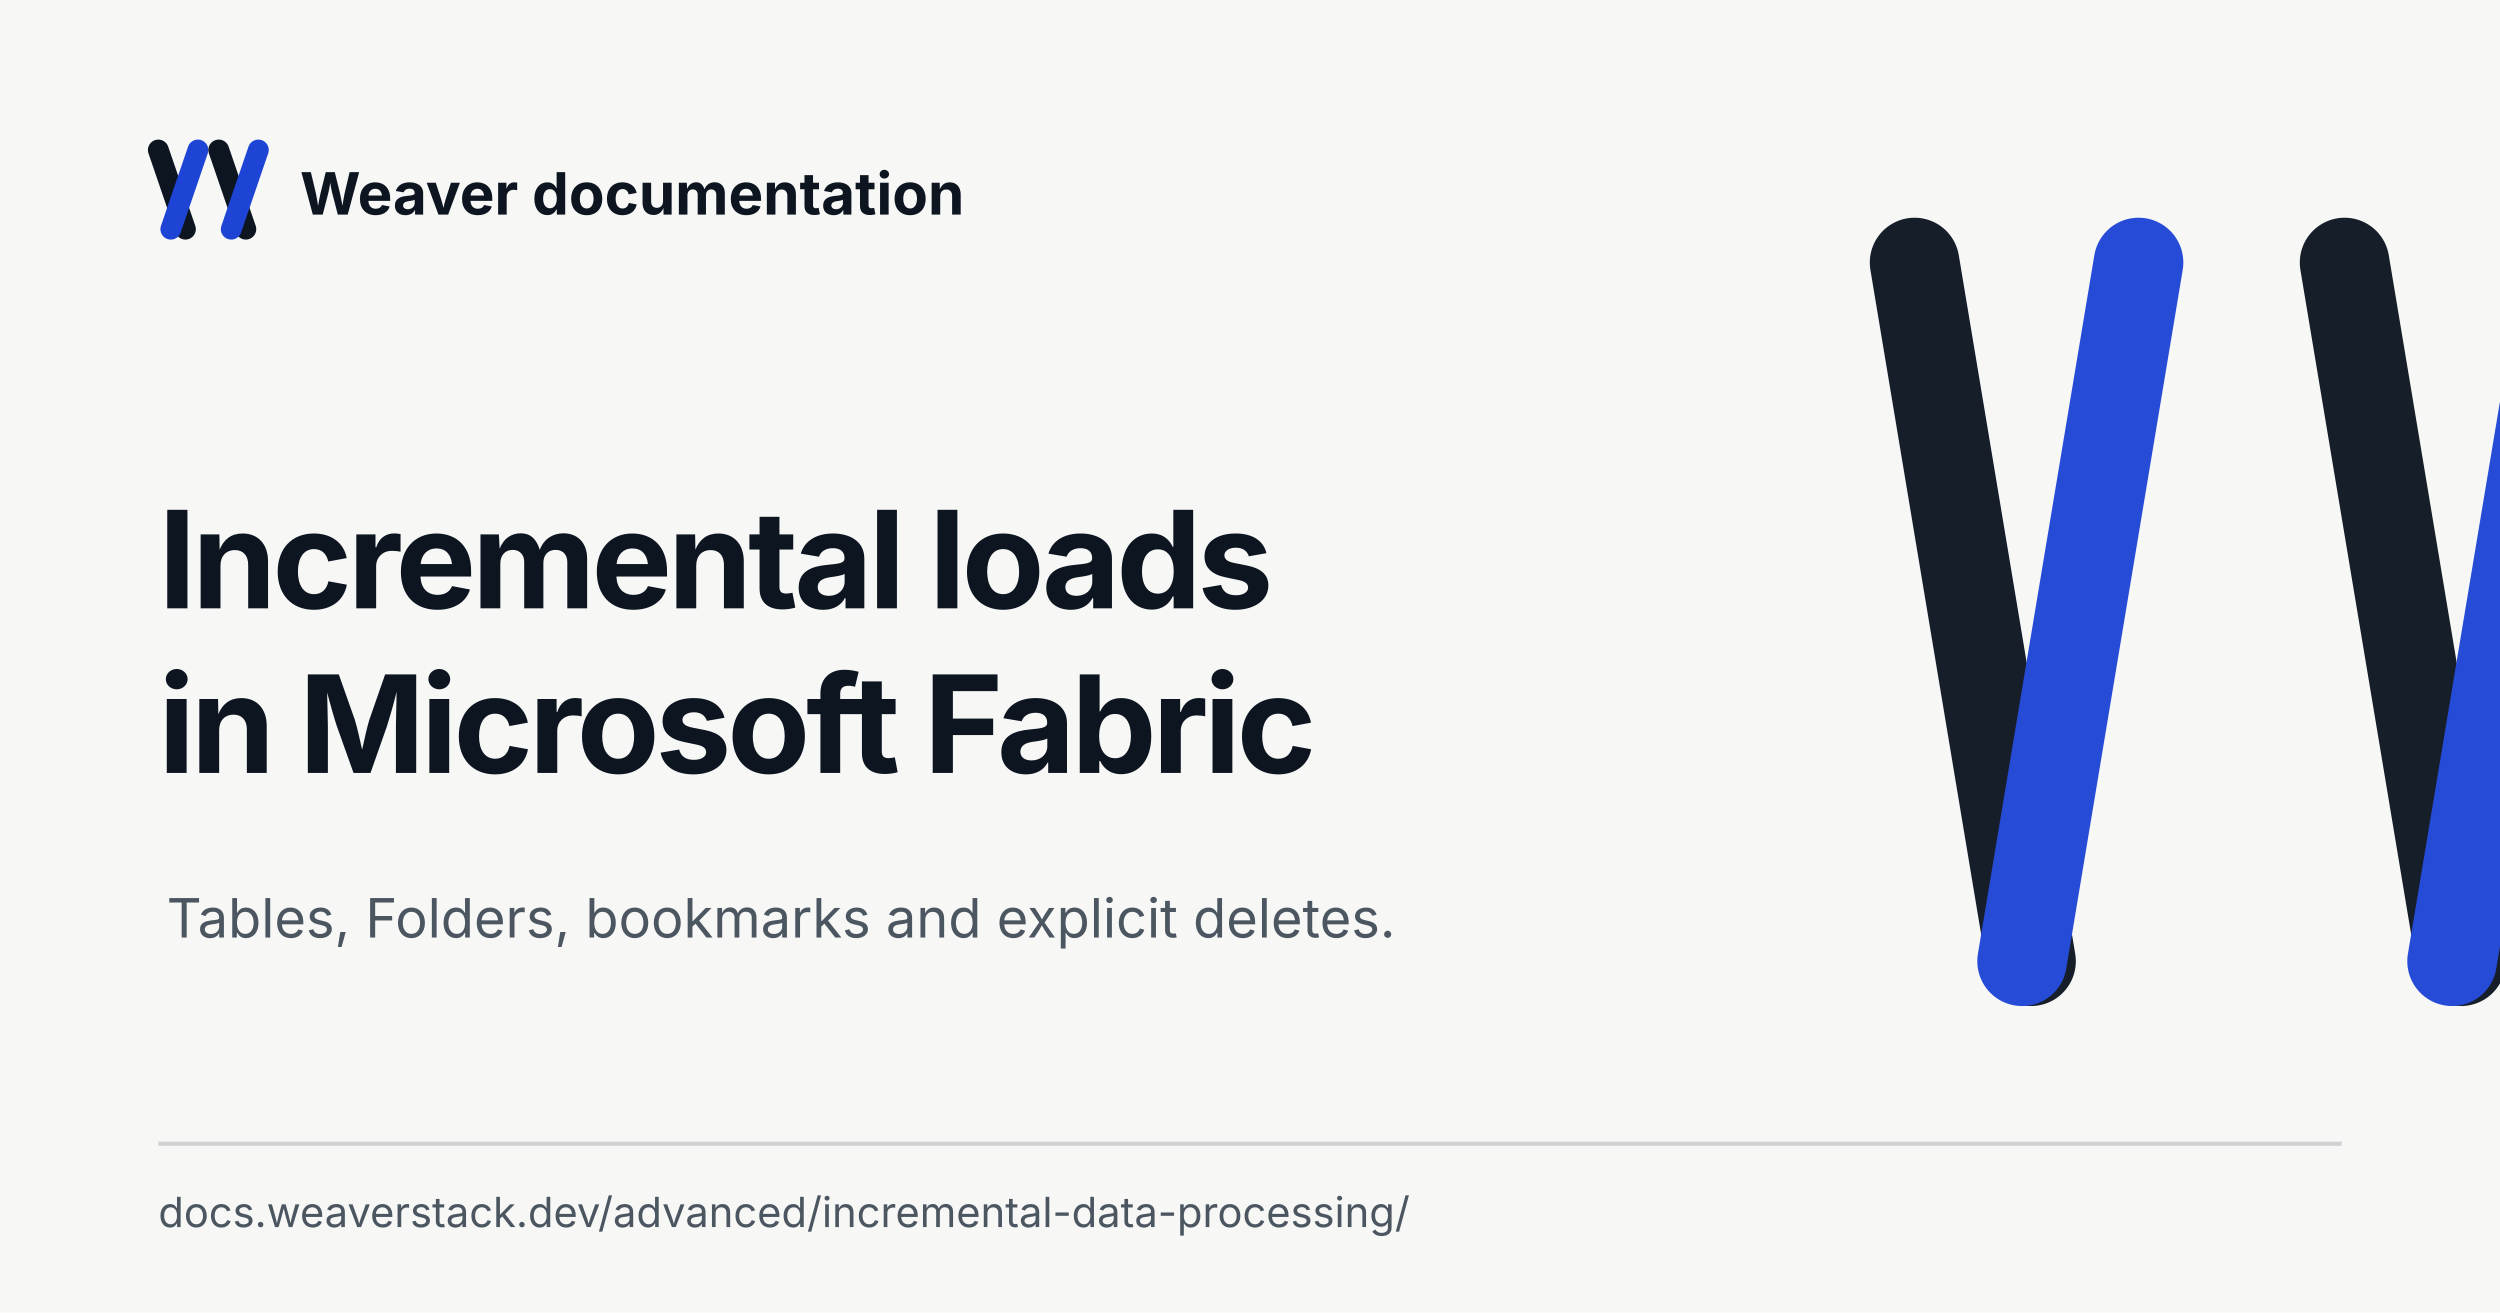
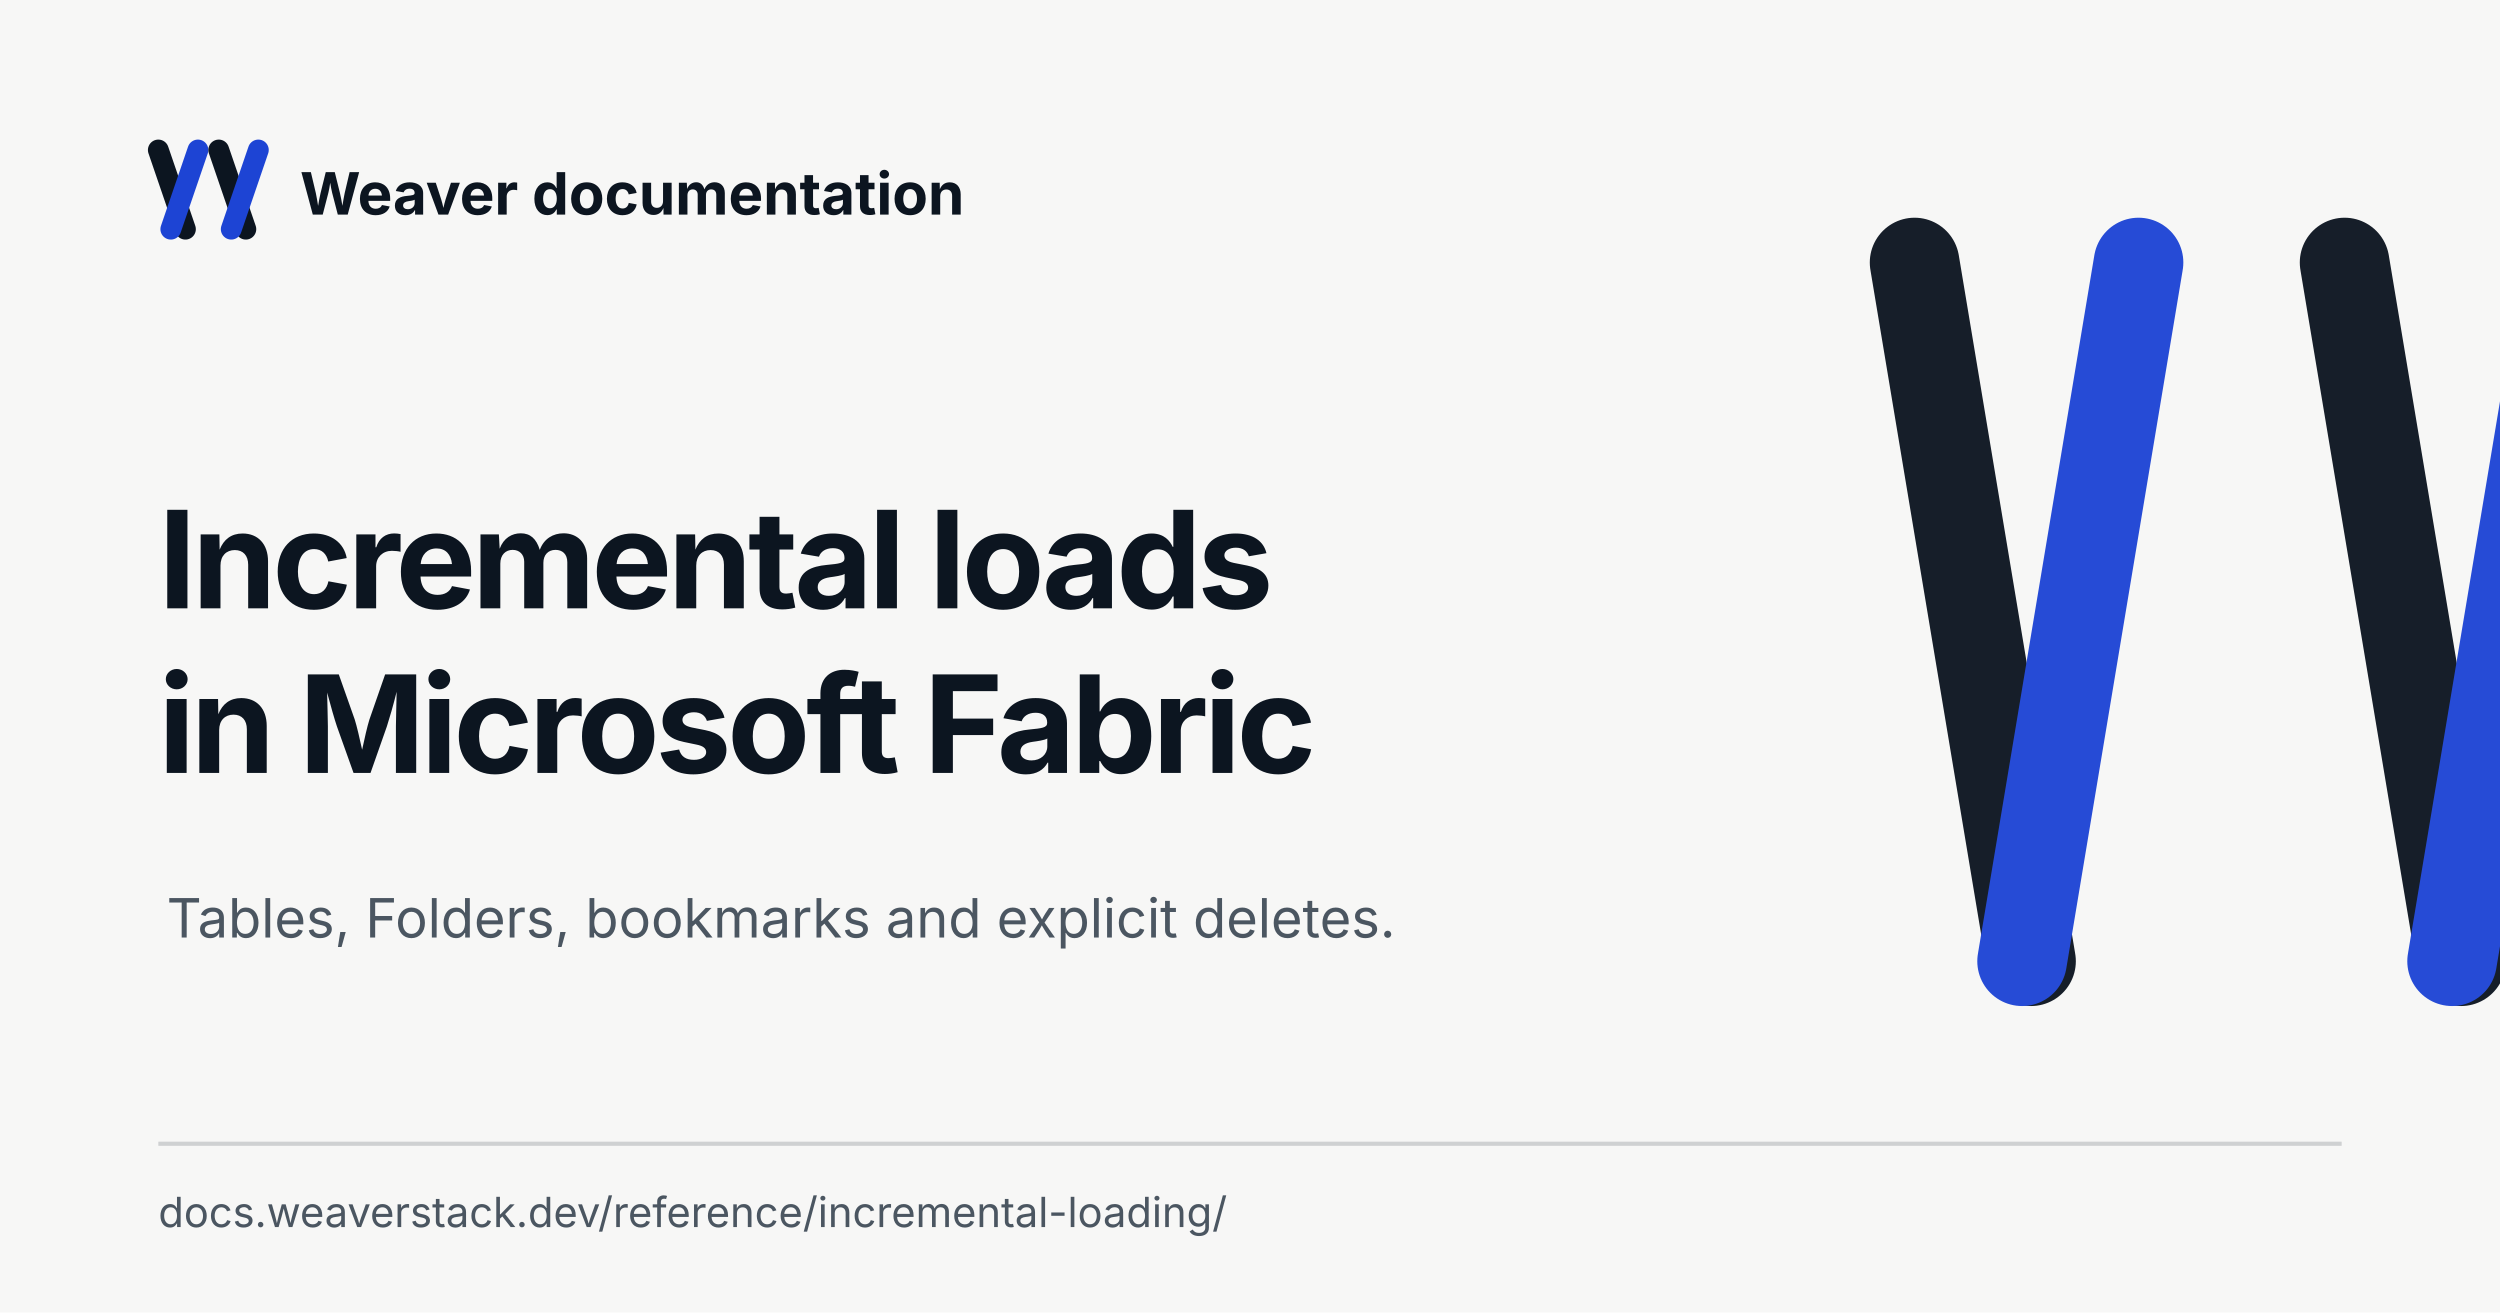
<svg xmlns="http://www.w3.org/2000/svg" width="1200" height="630" viewBox="0 0 1200 630">
  <rect width="1200" height="630" fill="#f7f7f6" />
  <g transform="translate(76 72)" fill="none" stroke-linecap="round" stroke-width="10">
    <path d="M0 0 L13 38" stroke="#0c1520" />
    <path d="M19 0 L6 38" stroke="#1d44d4" />
    <path d="M29 0 L42 38" stroke="#0c1520" />
    <path d="M48 0 L35 38" stroke="#1d44d4" />
  </g>
  <text x="144" y="103" fill="#0c1520" font-family="Inter, Arial, sans-serif" font-size="28" font-weight="700">Weaver documentation</text>
  <text x="76" y="292" fill="#0c1520" font-family="Inter, Arial, sans-serif" font-size="65" font-weight="750" letter-spacing="-2">Incremental loads</text>
  <text x="76" y="371" fill="#0c1520" font-family="Inter, Arial, sans-serif" font-size="65" font-weight="750" letter-spacing="-2">in Microsoft Fabric</text>
  <text x="80" y="450" fill="#4b5661" font-family="Inter, Arial, sans-serif" font-size="26">Tables, Folders, bookmarks and explicit deletes.</text>
  <g transform="translate(919 126) scale(4.3)" fill="none" stroke-linecap="round" stroke-width="10" opacity="0.96">
    <path d="M0 0 L13 78" stroke="#0c1520" />
    <path d="M25 0 L12 78" stroke="#1d44d4" />
    <path d="M48 0 L61 78" stroke="#0c1520" />
    <path d="M73 0 L60 78" stroke="#1d44d4" />
  </g>
  <rect x="76" y="548" width="1048" height="2" fill="#0c1520" opacity="0.17" />
-   <text x="76" y="589" fill="#4b5661" font-family="Inter, Arial, sans-serif" font-size="20">docs.weaverstack.dev/advanced/incremental-data-processing/</text>
+   <text x="76" y="589" fill="#4b5661" font-family="Inter, Arial, sans-serif" font-size="20">docs.weaverstack.dev/reference/incremental-loading/</text>
</svg>
